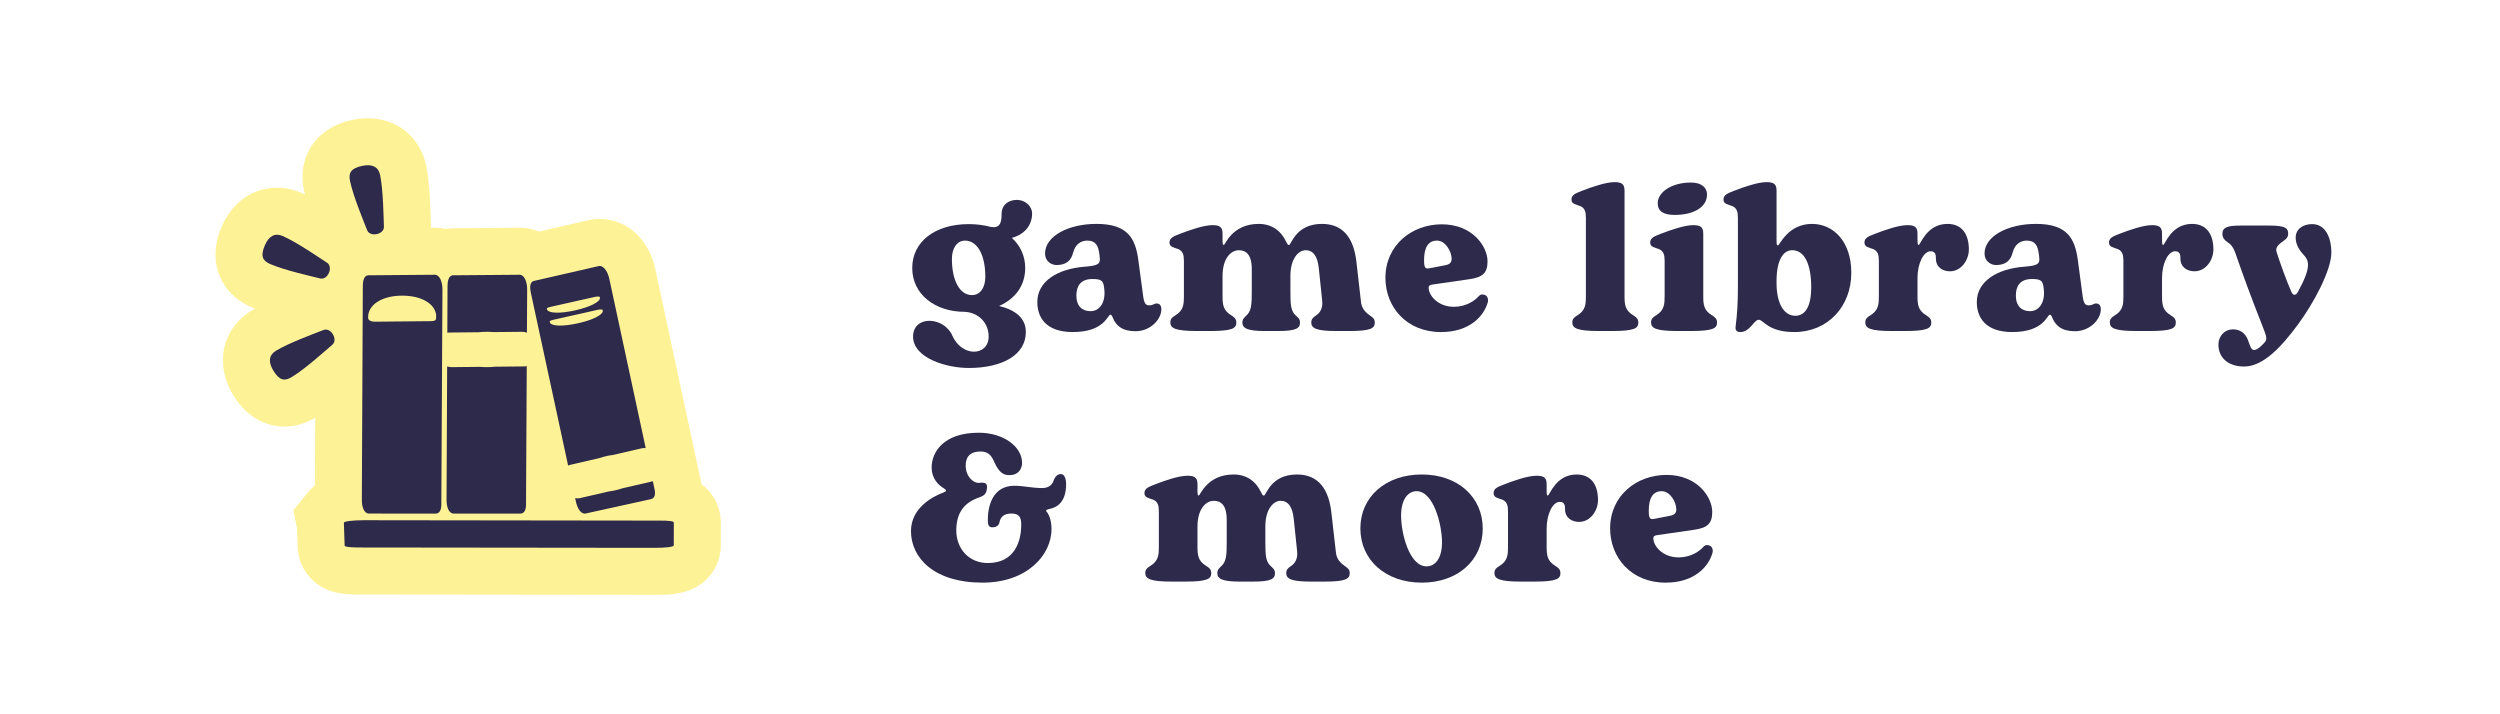
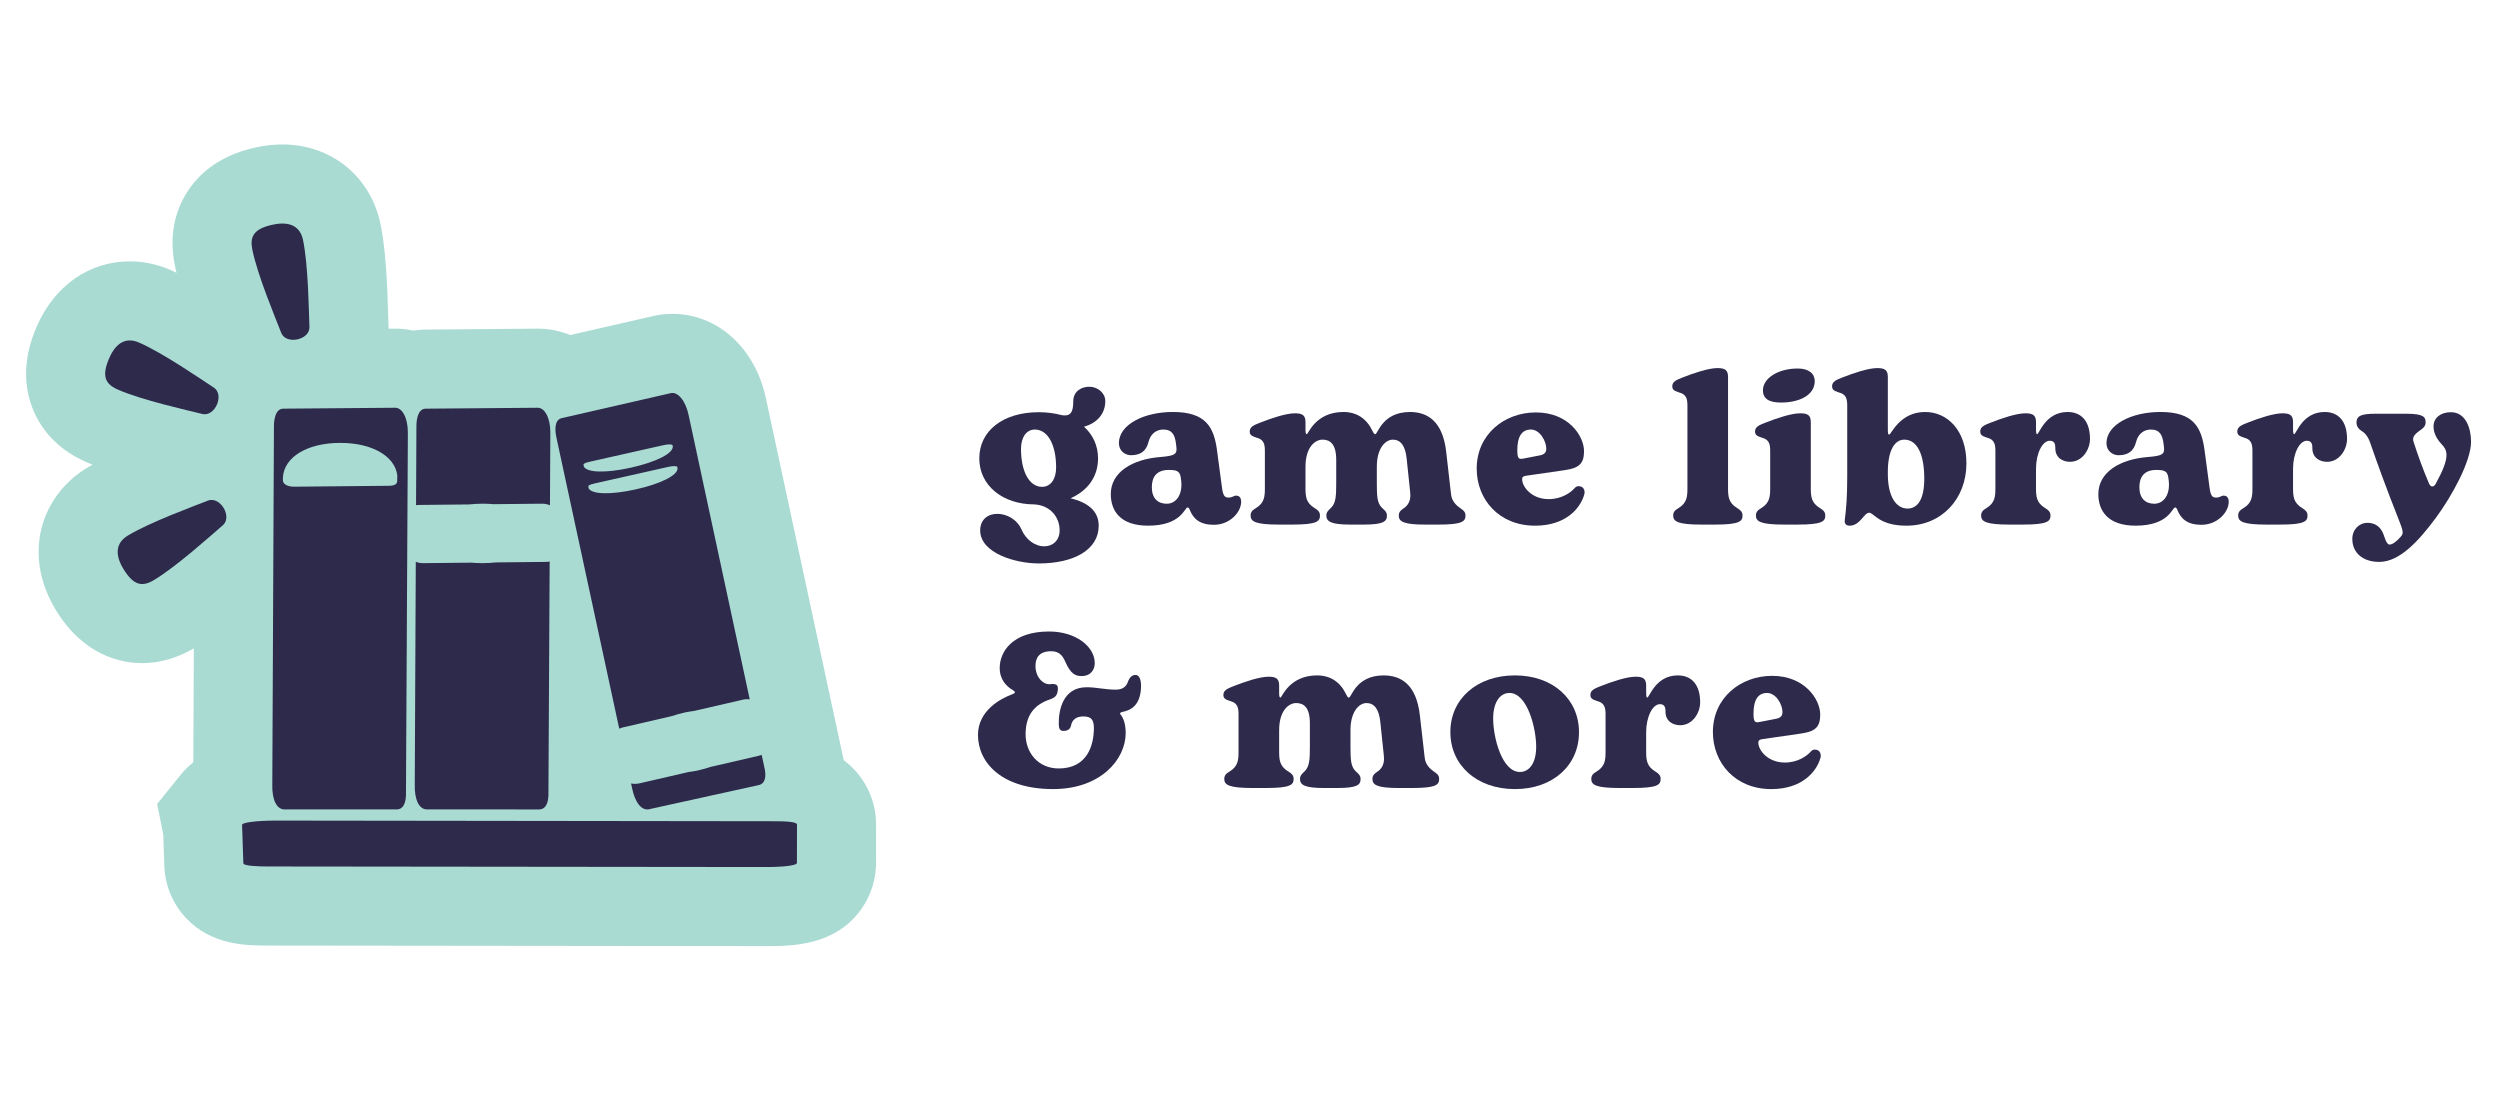
- <svg xmlns="http://www.w3.org/2000/svg" id="Layer_1" data-name="Layer 1" width="272.931mm" height="77.847mm" viewBox="0 0 773.661 220.668">
+ <svg xmlns="http://www.w3.org/2000/svg" id="Layer_1" data-name="Layer 1" viewBox="-6 -52 736 322">
  <defs>
    <style>
      .cls-1 {
-         fill: #fef297;
+         fill: #a9dbd3;
      }

      .cls-2 {
        fill: none;
      }

      .cls-3 {
        fill: #2d2a4b;
      }
    </style>
  </defs>
-   <g>
+   <g transform="translate(-105 -68) scale(1.6)">
    <g>
      <path class="cls-1" d="M217.118,149.868l-.218-1.015c-.077-.415-.166-.839-.272-1.27l-1.877-8.72-11.958-55.614c-1.998-9.27-8.906-15.498-17.193-15.498-1.262,0-2.519.149-3.745.446l-15.052,3.45c-1.887-.766-3.912-1.175-5.994-1.175l-20.584.17c-.77.001-1.539.075-2.303.185-1.084-.231-2.197-.356-3.327-.356l-1.239.01c.001-.048.008-.095.008-.143l.003-.333s-.046-1.319-.065-1.967c-.165-5.63-.426-12.037-1.42-16.833-1.816-8.747-9.066-14.626-18.041-14.626-1.507,0-3.07.167-4.639.493-5.372,1.112-9.496,3.582-12.255,7.339-2.098,2.855-4.299,7.699-2.876,14.558.082.397.186.812.285,1.223-.36-.17-.724-.347-1.075-.5-2.443-1.064-4.976-1.604-7.527-1.604-7.453,0-13.85,4.475-17.11,11.963-2.191,5.026-2.556,9.816-1.083,14.237,1.119,3.362,3.801,7.956,10.224,10.756.357.155.742.305,1.119.455-.333.187-.674.374-.988.563-4.861,2.927-8.06,7.706-8.781,13.112-.401,3.012-.214,7.708,2.958,12.975,5.173,8.584,12.21,9.867,15.945,9.868h.001c3.239,0,6.435-.921,9.501-2.723l-.095,20.962c-.793.635-1.551,1.361-2.255,2.222l-4.402,5.455,1.127,5.571.193,5.806c.118,3.548,1.532,6.985,3.983,9.597,4.757,5.069,11.214,5.072,15.067,5.076,0,0,91.521.105,91.531.105,4.833,0,12.893-.014,17.704-6.863,1.86-2.646,2.772-5.797,2.67-8.952l.011-6.535c.005-3.745-1.435-7.402-4.02-10.145-.621-.659-1.271-1.228-1.936-1.725Z" />
      <g>
        <g>
          <path class="cls-3" d="M108.319,56.012c-.511-2.464.179-3.932,3.834-4.69,3.019-.626,4.951.298,5.479,2.841.973,4.688,1.064,13.123,1.181,16.082-.015,2.324-4.226,3.198-5.164,1.071-1.07-2.761-4.34-10.537-5.329-15.304Z" />
          <path class="cls-3" d="M83.6,81.704c-2.307-1.005-3.107-2.416-1.616-5.838,1.232-2.826,3.102-3.87,5.483-2.833,4.389,1.913,11.328,6.709,13.812,8.322,1.889,1.354.17,5.297-2.107,4.835-2.872-.721-11.109-2.541-15.572-4.486Z" />
          <path class="cls-3" d="M90.253,116.703c-2.156,1.298-3.769,1.134-5.696-2.064-1.591-2.641-1.359-4.771.866-6.111,4.101-2.47,12.029-5.351,14.783-6.441,2.198-.756,4.417,2.928,2.722,4.518-2.251,1.924-8.504,7.585-12.675,10.097Z" />
        </g>
        <path class="cls-3" d="M138.428,102.958l.066-14.49c.005-1.248.252-3.297,1.769-3.273l20.479-.169c1.375-.069,2.409,1.91,2.396,4.586l-.071,13.353c-.429-.176-.933-.295-1.522-.286l-8.823.09c-.653-.054-1.319-.091-2.01-.091-.873,0-1.712.051-2.524.137l-9.075.093c-.266-.001-.486.02-.685.051ZM162.214,113.39l-9.075.093c-.812.086-1.651.137-2.524.137-.691,0-1.357-.037-2.01-.091l-8.823.09c-.536.008-.996-.095-1.403-.242l-.187,41.055c-.06,2.586.738,4.65,2.444,4.498l20.384.007c1.232.019,1.853-1.131,1.768-3.273l.224-42.346c-.225.043-.479.074-.798.072ZM208.52,161.714l-.011,6.983c.211.584-2.641.858-6.213.837l-91.123-.103c-1.724-.002-4.555-.086-4.522-.606l-.233-7.016c-.095-.471,2.639-.825,6.335-.821l91.245.119c2.959-.029,4.549.184,4.522.606ZM136.923,89.611l-.348,66.052c.085,2.142-.537,3.293-1.769,3.273l-20.384-.007c-1.706.152-2.503-1.912-2.444-4.498l.301-65.964c.005-1.248.251-3.297,1.768-3.273l20.479-.169c1.375-.069,2.408,1.91,2.396,4.586ZM134.976,97.434c-.483-3.531-4.638-5.942-10.489-5.942-6.056,0-10.36,2.608-10.557,6.37l-.006.357c.001.082.003.163.008.243.056.641.915,1.108,2.054,1.091l17.448-.169c1.308.006,1.52-.516,1.524-.834l.017-1.117ZM175.815,144.076l-11.559-53.572c-.263-1.22-.464-3.274,1.022-3.577l19.962-4.575c1.327-.363,2.763,1.347,3.327,3.962l11.258,52.358c-.405-.04-.842-.034-1.324.08l-8.901,2.059c-.556.082-1.103.147-1.678.274-.852.188-1.66.418-2.434.677l-8.843,2.045c-.344.074-.608.168-.83.27ZM169.31,95.88c.636,1.095,4.048,1.186,8.604.181,4.715-1.04,7.875-2.649,7.751-3.937l-.021-.12c-.007-.027-.015-.054-.025-.08-.091-.204-.794-.213-1.68-.011l-13.572,3.052c-1.019.223-1.145.433-1.126.54l.069.375ZM170.191,99.878c.636,1.095,4.049,1.186,8.604.181,4.715-1.04,7.875-2.649,7.751-3.938l-.021-.12c-.007-.027-.015-.054-.025-.08-.091-.204-.794-.212-1.68-.011l-13.572,3.053c-1.018.223-1.145.433-1.126.54l.069.376ZM202.027,148.909c-.165.058-.35.111-.564.157l-8.843,2.046c-.774.258-1.582.489-2.434.677-.574.127-1.122.191-1.677.274l-8.902,2.059c-.601.142-1.145.132-1.615.038l.178.825c.499,2.538,1.722,4.382,3.355,3.866l19.907-4.382c1.207-.246,1.566-1.504,1.022-3.577l-.426-1.981Z" />
      </g>
    </g>
    <rect class="cls-2" x="38.789" y="4.248" width="212.171" height="212.171" />
  </g>
  <g>
    <path class="cls-3" d="M282.305,82.923c0-8.078,6.979-13.57,17.513-13.57,2.391,0,4.717.322,6.655.84,2.908.582,3.49-1.163,3.49-4.006,0-3.103,2.52-4.33,4.717-4.33,2.585,0,4.718,1.938,4.718,4.2,0,3.618-2.262,6.462-6.269,7.561,2.585,2.326,4.136,5.558,4.136,9.306,0,5.363-2.973,9.499-8.078,11.761,4.977,1.228,8.271,3.684,8.271,8.077,0,7.045-7.237,11.115-17.641,11.115-6.915,0-17.189-3.037-17.254-9.693,0-3.295,2.326-4.91,5.04-4.91s5.816,1.551,7.173,4.717c1.228,2.778,3.812,4.846,6.656,4.846,2.391,0,4.523-1.615,4.523-4.717,0-3.877-2.779-7.367-7.432-7.625-9.176,0-16.22-5.428-16.22-13.57ZM304.922,85.637c0-6.721-2.455-11.179-6.269-11.179-2.455,0-4.07,2.262-4.07,5.686,0,6.721,2.455,11.18,6.203,11.18,2.521,0,4.136-2.262,4.136-5.687Z" />
    <path class="cls-3" d="M321.015,93.456c0-6.397,6.268-10.275,14.669-10.921,4.006-.323,4.911-.776,4.652-2.844l-.129-1.099c-.323-2.52-1.099-4.135-3.748-4.135-1.874,0-3.684,1.098-4.33,3.618-.646,2.649-2.262,3.942-5.17,3.942-1.68,0-3.554-1.229-3.554-3.555,0-5.428,7.302-9.176,15.896-9.176,9.629,0,12.084,4.394,12.989,11.309l1.486,11.114c.323,2.392.904,2.778,1.874,2.778,1.228,0,1.551-.581,2.262-.581.646,0,1.486.323,1.486,1.81,0,3.102-3.36,6.785-8.014,6.785-4.136,0-6.074-1.745-7.108-4.395-.129-.388-.388-.711-.646-.711-.905,0-1.81,5.363-11.632,5.363-8.336,0-10.985-4.523-10.985-9.305ZM341.694,89.126l-.065-.452c-.258-1.938-1.099-2.326-3.554-2.326-3.684,0-4.976,2.196-4.976,5.104,0,3.297,1.81,4.848,4.394,4.848,2.715,0,4.847-2.65,4.201-7.174Z" />
    <path class="cls-3" d="M381.048,97.592c.84.517,1.551,1.034,1.551,2.196,0,1.746-1.034,2.65-8.142,2.65h-4.007c-6.85,0-8.271-.904-8.271-2.65,0-1.098.581-1.615,1.551-2.196,2.585-1.552,2.649-3.554,2.649-5.945v-10.921c0-1.874-.323-2.973-1.68-3.619-1.357-.517-2.779-.646-2.779-2.003-.064-1.486,1.357-2.003,3.167-2.714,3.166-1.229,7.431-2.715,10.146-2.715,2.196,0,3.102.582,3.102,2.586v2.262c0,.969.129,1.292.388,1.292.452,0,2.521-6.526,10.792-6.526,3.941,0,6.85,2.003,8.529,5.557.453.904.582.97.841.97.775,0,2.003-6.526,10.21-6.526,5.104,0,9.628,2.648,10.662,11.695l1.357,11.891c.129,1.293.258,2.973,2.778,4.718.84.581,1.551,1.034,1.551,2.196,0,1.746-1.034,2.65-7.948,2.65h-4.007c-6.268,0-7.689-.904-7.689-2.65,0-1.098.646-1.615,1.422-2.132,2.132-1.356,2.067-3.618,1.938-4.718l-1.034-9.887c-.388-3.941-1.874-5.622-4.071-5.622-2.132,0-4.717,2.456-4.717,7.948v4.912c0,3.877.129,5.75,1.422,7.107.775.775,1.551,1.229,1.551,2.391,0,1.746-1.034,2.65-6.851,2.65h-4.006c-5.558,0-6.979-.904-6.979-2.65,0-1.098.646-1.551,1.486-2.391,1.293-1.357,1.422-3.359,1.422-7.043v-6.979c0-4.847-1.938-5.945-4.071-5.945-1.874,0-4.976,1.874-4.976,8.013v6.14c0,2.585.129,4.458,2.714,6.01Z" />
    <path class="cls-3" d="M428.74,85.96c0-10.081,8.143-16.543,17.448-16.543,9.499,0,14.151,6.85,14.151,11.438,0,3.748-1.615,4.977-5.687,5.558l-11.179,1.616c-1.034.129-1.357.387-1.357,1.033,0,2.262,2.778,5.881,7.819,5.881,3.812,0,6.526-1.939,7.689-3.296.388-.388.711-.517,1.099-.517,1.745,0,1.938,1.615,1.681,2.455-1.163,4.136-5.493,9.176-14.476,9.176-10.662,0-17.189-7.754-17.189-16.801ZM449.226,80.079c0-2.197-1.874-5.621-4.523-5.621s-4.007,2.002-4.007,6.074c0,2.648.518,2.713,1.874,2.455l4.653-.904c1.421-.259,2.003-.84,2.003-2.004Z" />
    <path class="cls-3" d="M505.448,97.592c.84.517,1.551,1.034,1.551,2.196,0,1.746-1.034,2.65-8.143,2.65h-4.006c-6.85,0-8.271-.904-8.271-2.65,0-1.098.581-1.615,1.551-2.196,2.585-1.552,2.649-3.554,2.649-5.945v-24.233c0-1.873-.323-2.973-1.681-3.618-1.356-.517-2.778-.646-2.778-2.003-.064-1.486,1.357-2.004,3.166-2.715,3.167-1.228,7.432-2.714,10.146-2.714,2.197,0,3.103.581,3.103,2.585v32.634c0,2.585.129,4.458,2.714,6.01Z" />
    <path class="cls-3" d="M513.462,77.107c-1.357-.517-2.779-.646-2.779-2.003-.064-1.486,1.357-2.003,3.167-2.714,3.166-1.229,7.431-2.715,10.146-2.715,2.196,0,3.102.582,3.102,2.586v19.321c0,2.585.129,4.458,2.714,6.01.84.517,1.551,1.034,1.551,2.196,0,1.746-1.034,2.65-8.142,2.65h-4.007c-6.85,0-8.271-.904-8.271-2.65,0-1.098.581-1.615,1.551-2.196,2.585-1.552,2.649-3.554,2.649-5.945v-10.921c0-1.874-.323-2.973-1.68-3.619ZM513.009,62.89c0-3.554,4.523-6.396,10.146-6.396,3.36-.064,5.105,1.551,5.105,3.684,0,4.135-4.459,6.332-9.951,6.332-3.49,0-5.3-1.099-5.3-3.619Z" />
    <path class="cls-3" d="M537.112,101.017c.453-3.684.711-6.656.711-12.795v-20.809c0-1.873-.323-2.973-1.68-3.618-1.357-.517-2.779-.646-2.779-2.003-.064-1.486,1.357-2.004,3.167-2.715,3.166-1.228,7.432-2.714,10.146-2.714,2.197,0,3.102.581,3.102,2.585v15.38c0,1.292.064,1.615.388,1.615.646,0,3.037-6.655,10.598-6.655,6.463,0,12.149,5.299,12.149,15.121,0,10.469-7.303,18.352-17.642,18.352-8.143,0-9.564-3.812-10.986-3.812-1.551,0-2.649,3.812-5.751,3.812-.969,0-1.615-.517-1.422-1.744ZM560.506,88.933c0-7.044-2.004-11.503-5.881-11.503-2.908,0-4.847,3.296-4.847,9.499v.646c0,6.527,2.391,10.146,5.816,10.146,2.714,0,4.911-2.326,4.911-8.788Z" />
    <path class="cls-3" d="M596.112,97.592c.84.517,1.551,1.034,1.551,2.196,0,1.746-1.034,2.65-8.142,2.65h-4.007c-6.85,0-8.271-.904-8.271-2.65,0-1.098.581-1.615,1.551-2.196,2.585-1.552,2.649-3.554,2.649-5.945v-10.921c0-1.874-.323-2.973-1.68-3.619-1.357-.517-2.779-.646-2.779-2.003-.064-1.486,1.357-2.003,3.167-2.714,3.166-1.229,7.431-2.715,10.146-2.715,2.196,0,3.102.582,3.102,2.586v2.132c0,.452,0,1.422.323,1.422.646,0,2.391-6.526,8.982-6.526,4.006,0,6.591,2.648,6.591,7.947,0,3.037-2.197,6.721-5.88,6.721-2.133,0-4.33-1.162-4.33-4.006,0-.775,0-2.197-1.615-2.197-2.197,0-4.071,3.748-4.071,8.271v5.558c0,2.585.129,4.458,2.714,6.01Z" />
    <path class="cls-3" d="M611.753,93.456c0-6.397,6.268-10.275,14.669-10.921,4.006-.323,4.911-.776,4.652-2.844l-.129-1.099c-.323-2.52-1.099-4.135-3.748-4.135-1.874,0-3.684,1.098-4.33,3.618-.646,2.649-2.262,3.942-5.17,3.942-1.68,0-3.554-1.229-3.554-3.555,0-5.428,7.302-9.176,15.896-9.176,9.629,0,12.084,4.394,12.989,11.309l1.486,11.114c.323,2.392.904,2.778,1.874,2.778,1.228,0,1.551-.581,2.262-.581.646,0,1.486.323,1.486,1.81,0,3.102-3.36,6.785-8.014,6.785-4.136,0-6.074-1.745-7.108-4.395-.129-.388-.388-.711-.646-.711-.905,0-1.81,5.363-11.632,5.363-8.336,0-10.985-4.523-10.985-9.305ZM632.432,89.126l-.065-.452c-.258-1.938-1.099-2.326-3.554-2.326-3.684,0-4.976,2.196-4.976,5.104,0,3.297,1.81,4.848,4.394,4.848,2.715,0,4.847-2.65,4.201-7.174Z" />
    <path class="cls-3" d="M671.786,97.592c.84.517,1.551,1.034,1.551,2.196,0,1.746-1.034,2.65-8.142,2.65h-4.007c-6.85,0-8.271-.904-8.271-2.65,0-1.098.581-1.615,1.551-2.196,2.585-1.552,2.649-3.554,2.649-5.945v-10.921c0-1.874-.323-2.973-1.68-3.619-1.357-.517-2.779-.646-2.779-2.003-.064-1.486,1.357-2.003,3.167-2.714,3.166-1.229,7.431-2.715,10.146-2.715,2.196,0,3.102.582,3.102,2.586v2.132c0,.452,0,1.422.323,1.422.646,0,2.391-6.526,8.982-6.526,4.006,0,6.591,2.648,6.591,7.947,0,3.037-2.197,6.721-5.88,6.721-2.133,0-4.33-1.162-4.33-4.006,0-.775,0-2.197-1.615-2.197-2.197,0-4.071,3.748-4.071,8.271v5.558c0,2.585.129,4.458,2.714,6.01Z" />
    <path class="cls-3" d="M686.522,106.639c0-2.714,2.004-4.718,4.459-4.718,2.133,0,3.555,1.034,4.395,2.65.646,1.227,1.034,3.748,2.133,3.748.904,0,2.132-1.035,3.23-2.262.97-1.1.84-1.552-.84-5.816-3.231-8.143-6.074-15.961-8.078-21.777-.646-1.938-1.551-2.973-2.52-3.555-.841-.517-1.551-1.356-1.551-2.52,0-2.068,1.615-2.585,5.687-2.585h8.917c5.041,0,5.752.905,5.752,2.521,0,1.162-.775,1.744-1.229,2.067-1.809,1.292-2.843,2.133-2.326,3.684,1.034,3.231,2.908,8.53,4.588,12.343.518,1.163,1.422.969,1.939,0,2.132-3.877,3.166-6.592,3.166-8.4,0-1.681-.711-2.456-1.422-3.231-1.68-1.81-2.391-3.554-2.391-5.234,0-2.585,2.133-4.2,5.104-4.2,4.459,0,5.945,4.846,5.945,8.724,0,5.622-5.558,15.896-10.403,22.423-5.105,6.915-10.728,12.925-16.608,12.925-4.911,0-7.948-2.714-7.948-6.785Z" />
    <path class="cls-3" d="M281.917,164.349c0-7.109,6.591-10.662,10.081-11.955,1.033-.388,1.033-.711.064-1.293-1.615-.969-3.748-2.908-3.748-6.462,0-4.718,3.684-10.728,14.54-10.728,7.884,0,13.44,4.459,13.44,9.307,0,1.873-1.099,3.812-3.877,3.812-1.68,0-3.166-.453-4.847-4.33-.904-2.068-2.067-2.973-4.136-2.973-3.554,0-4.588,2.004-4.588,4.33,0,3.359,2.326,5.557,4.265,5.363,1.745-.193,2.456.129,2.326,1.615-.129,1.164-.322,2.197-2.262,2.844-4.458,1.486-7.237,4.459-7.237,10.274,0,5.493,3.748,10.081,9.758,10.081,8.466,0,10.34-6.914,10.34-11.891,0-2.197-.582-3.425-3.037-3.425-2.262,0-3.36,1.034-3.684,2.649-.194.97-.84,1.615-2.262,1.615-.97,0-1.357-.646-1.357-2.067-.064-4.136,1.293-10.792,8.207-10.792,2.908,0,5.363.711,8.659.711,2.003,0,3.037-1.033,3.425-2.133.518-1.486,1.293-2.197,2.326-2.197,1.034,0,1.616,1.293,1.616,3.232-.065,5.428-2.715,7.107-5.364,7.625-.388.064-1.033.322-.775.646.323.387,1.616,1.938,1.616,5.557,0,7.819-7.367,16.543-21.39,16.543-14.992,0-22.101-7.689-22.101-15.961Z" />
    <path class="cls-3" d="M373.293,175.14c.84.518,1.551,1.034,1.551,2.197,0,1.745-1.034,2.649-8.142,2.649h-4.007c-6.85,0-8.271-.904-8.271-2.649,0-1.099.581-1.615,1.551-2.197,2.585-1.551,2.649-3.554,2.649-5.945v-10.92c0-1.875-.323-2.973-1.68-3.619-1.357-.518-2.779-.646-2.779-2.004-.064-1.486,1.357-2.003,3.167-2.713,3.166-1.229,7.431-2.715,10.146-2.715,2.196,0,3.102.582,3.102,2.585v2.262c0,.97.129,1.292.388,1.292.452,0,2.521-6.526,10.792-6.526,3.941,0,6.85,2.003,8.529,5.558.453.904.582.969.841.969.775,0,2.003-6.526,10.21-6.526,5.104,0,9.628,2.649,10.662,11.696l1.357,11.891c.129,1.292.258,2.973,2.778,4.717.84.582,1.551,1.034,1.551,2.197,0,1.745-1.034,2.649-7.948,2.649h-4.007c-6.268,0-7.689-.904-7.689-2.649,0-1.099.646-1.615,1.422-2.133,2.132-1.356,2.067-3.618,1.938-4.717l-1.034-9.887c-.388-3.942-1.874-5.623-4.071-5.623-2.132,0-4.717,2.456-4.717,7.949v4.911c0,3.877.129,5.751,1.422,7.108.775.775,1.551,1.228,1.551,2.391,0,1.745-1.034,2.649-6.851,2.649h-4.006c-5.558,0-6.979-.904-6.979-2.649,0-1.099.646-1.551,1.486-2.391,1.293-1.357,1.422-3.36,1.422-7.044v-6.979c0-4.846-1.938-5.945-4.071-5.945-1.874,0-4.976,1.875-4.976,8.014v6.139c0,2.585.129,4.459,2.714,6.01Z" />
    <path class="cls-3" d="M420.986,163.509c0-9.693,7.755-16.673,18.999-16.673,11.18,0,18.869,6.979,18.869,16.737s-7.689,16.736-18.869,16.736c-11.244,0-18.999-7.043-18.999-16.801ZM446.253,167.838c0-5.429-2.585-15.832-7.884-15.832-2.585,0-4.782,2.456-4.782,7.561,0,5.429,2.521,15.702,7.884,15.702,2.649,0,4.782-2.455,4.782-7.431Z" />
    <path class="cls-3" d="M481.344,175.14c.84.518,1.551,1.034,1.551,2.197,0,1.745-1.034,2.649-8.142,2.649h-4.007c-6.85,0-8.271-.904-8.271-2.649,0-1.099.581-1.615,1.551-2.197,2.585-1.551,2.649-3.554,2.649-5.945v-10.92c0-1.875-.323-2.973-1.68-3.619-1.357-.518-2.779-.646-2.779-2.004-.064-1.486,1.357-2.003,3.167-2.713,3.166-1.229,7.431-2.715,10.146-2.715,2.196,0,3.102.582,3.102,2.585v2.132c0,.453,0,1.422.323,1.422.646,0,2.391-6.526,8.982-6.526,4.006,0,6.591,2.649,6.591,7.948,0,3.037-2.197,6.721-5.88,6.721-2.133,0-4.33-1.163-4.33-4.006,0-.775,0-2.197-1.615-2.197-2.197,0-4.071,3.748-4.071,8.271v5.557c0,2.585.129,4.459,2.714,6.01Z" />
    <path class="cls-3" d="M498.276,163.509c0-10.082,8.143-16.543,17.448-16.543,9.499,0,14.151,6.85,14.151,11.438,0,3.748-1.615,4.976-5.687,5.557l-11.179,1.616c-1.034.129-1.357.388-1.357,1.034,0,2.262,2.778,5.881,7.819,5.881,3.812,0,6.526-1.939,7.689-3.297.388-.387.711-.517,1.099-.517,1.745,0,1.938,1.616,1.681,2.456-1.163,4.135-5.493,9.176-14.476,9.176-10.662,0-17.189-7.754-17.189-16.801ZM518.761,157.628c0-2.197-1.874-5.622-4.523-5.622s-4.007,2.003-4.007,6.074c0,2.649.518,2.714,1.874,2.456l4.653-.905c1.421-.259,2.003-.84,2.003-2.003Z" />
  </g>
</svg>
